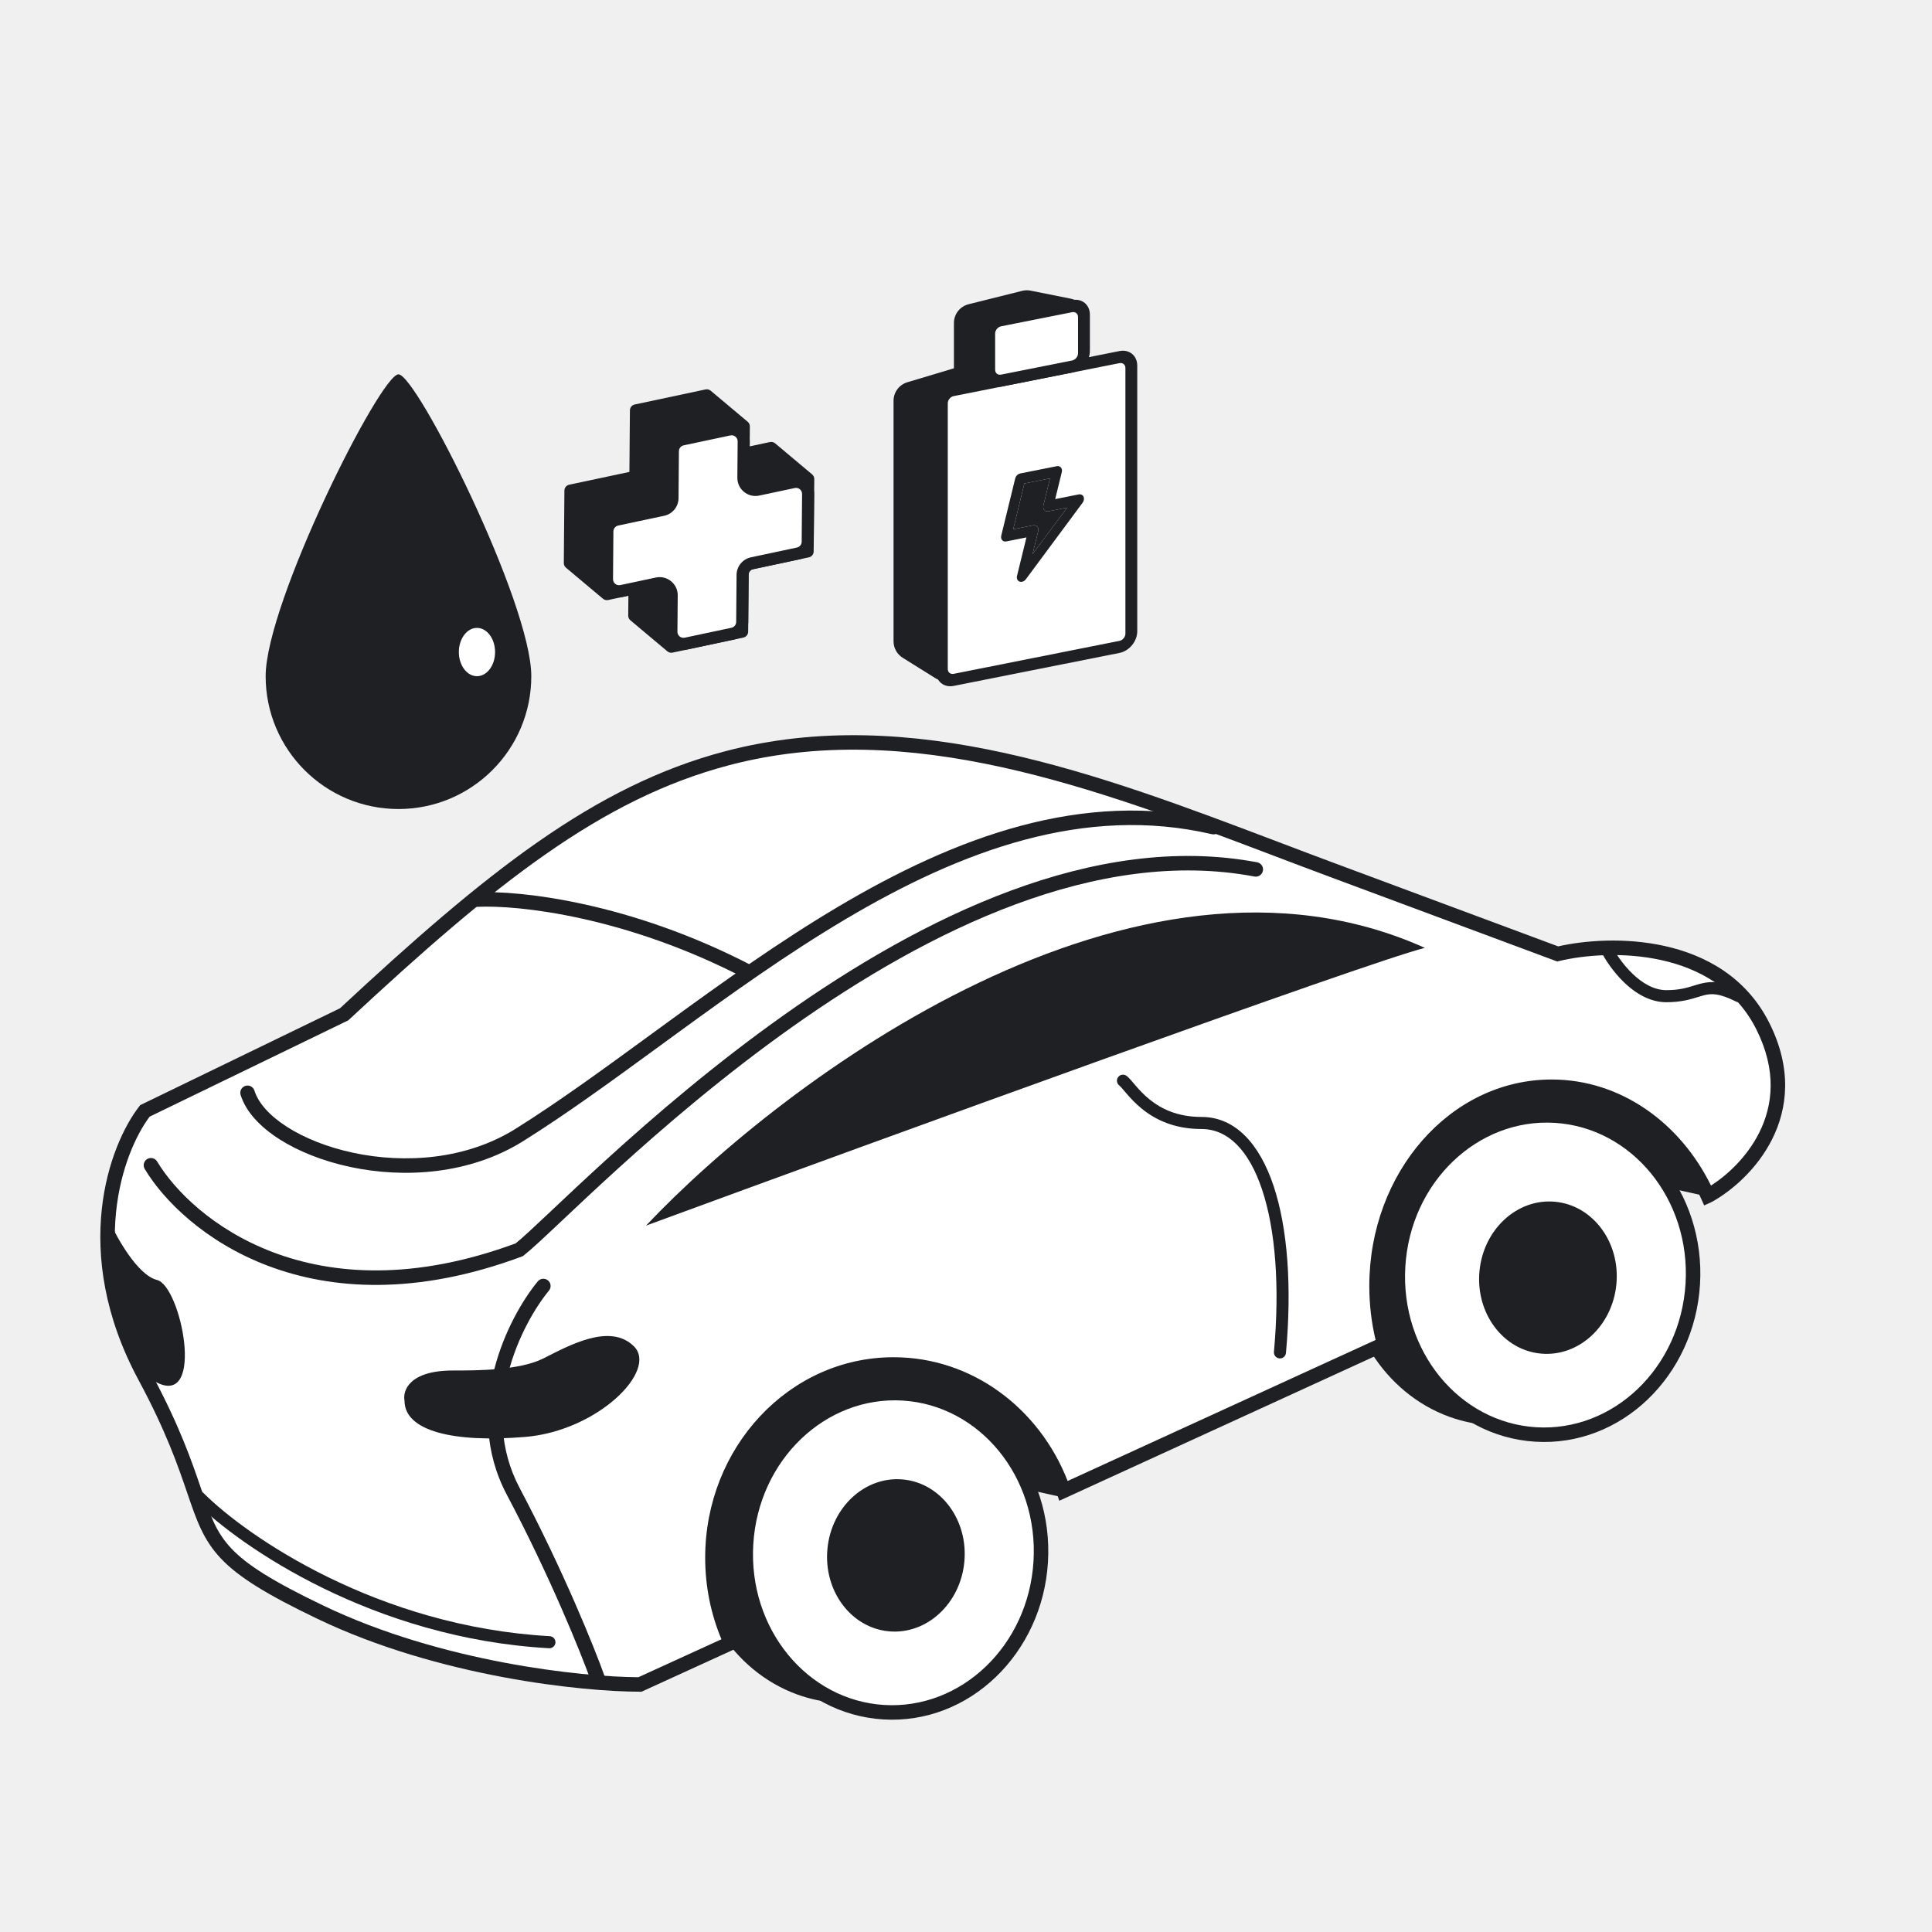
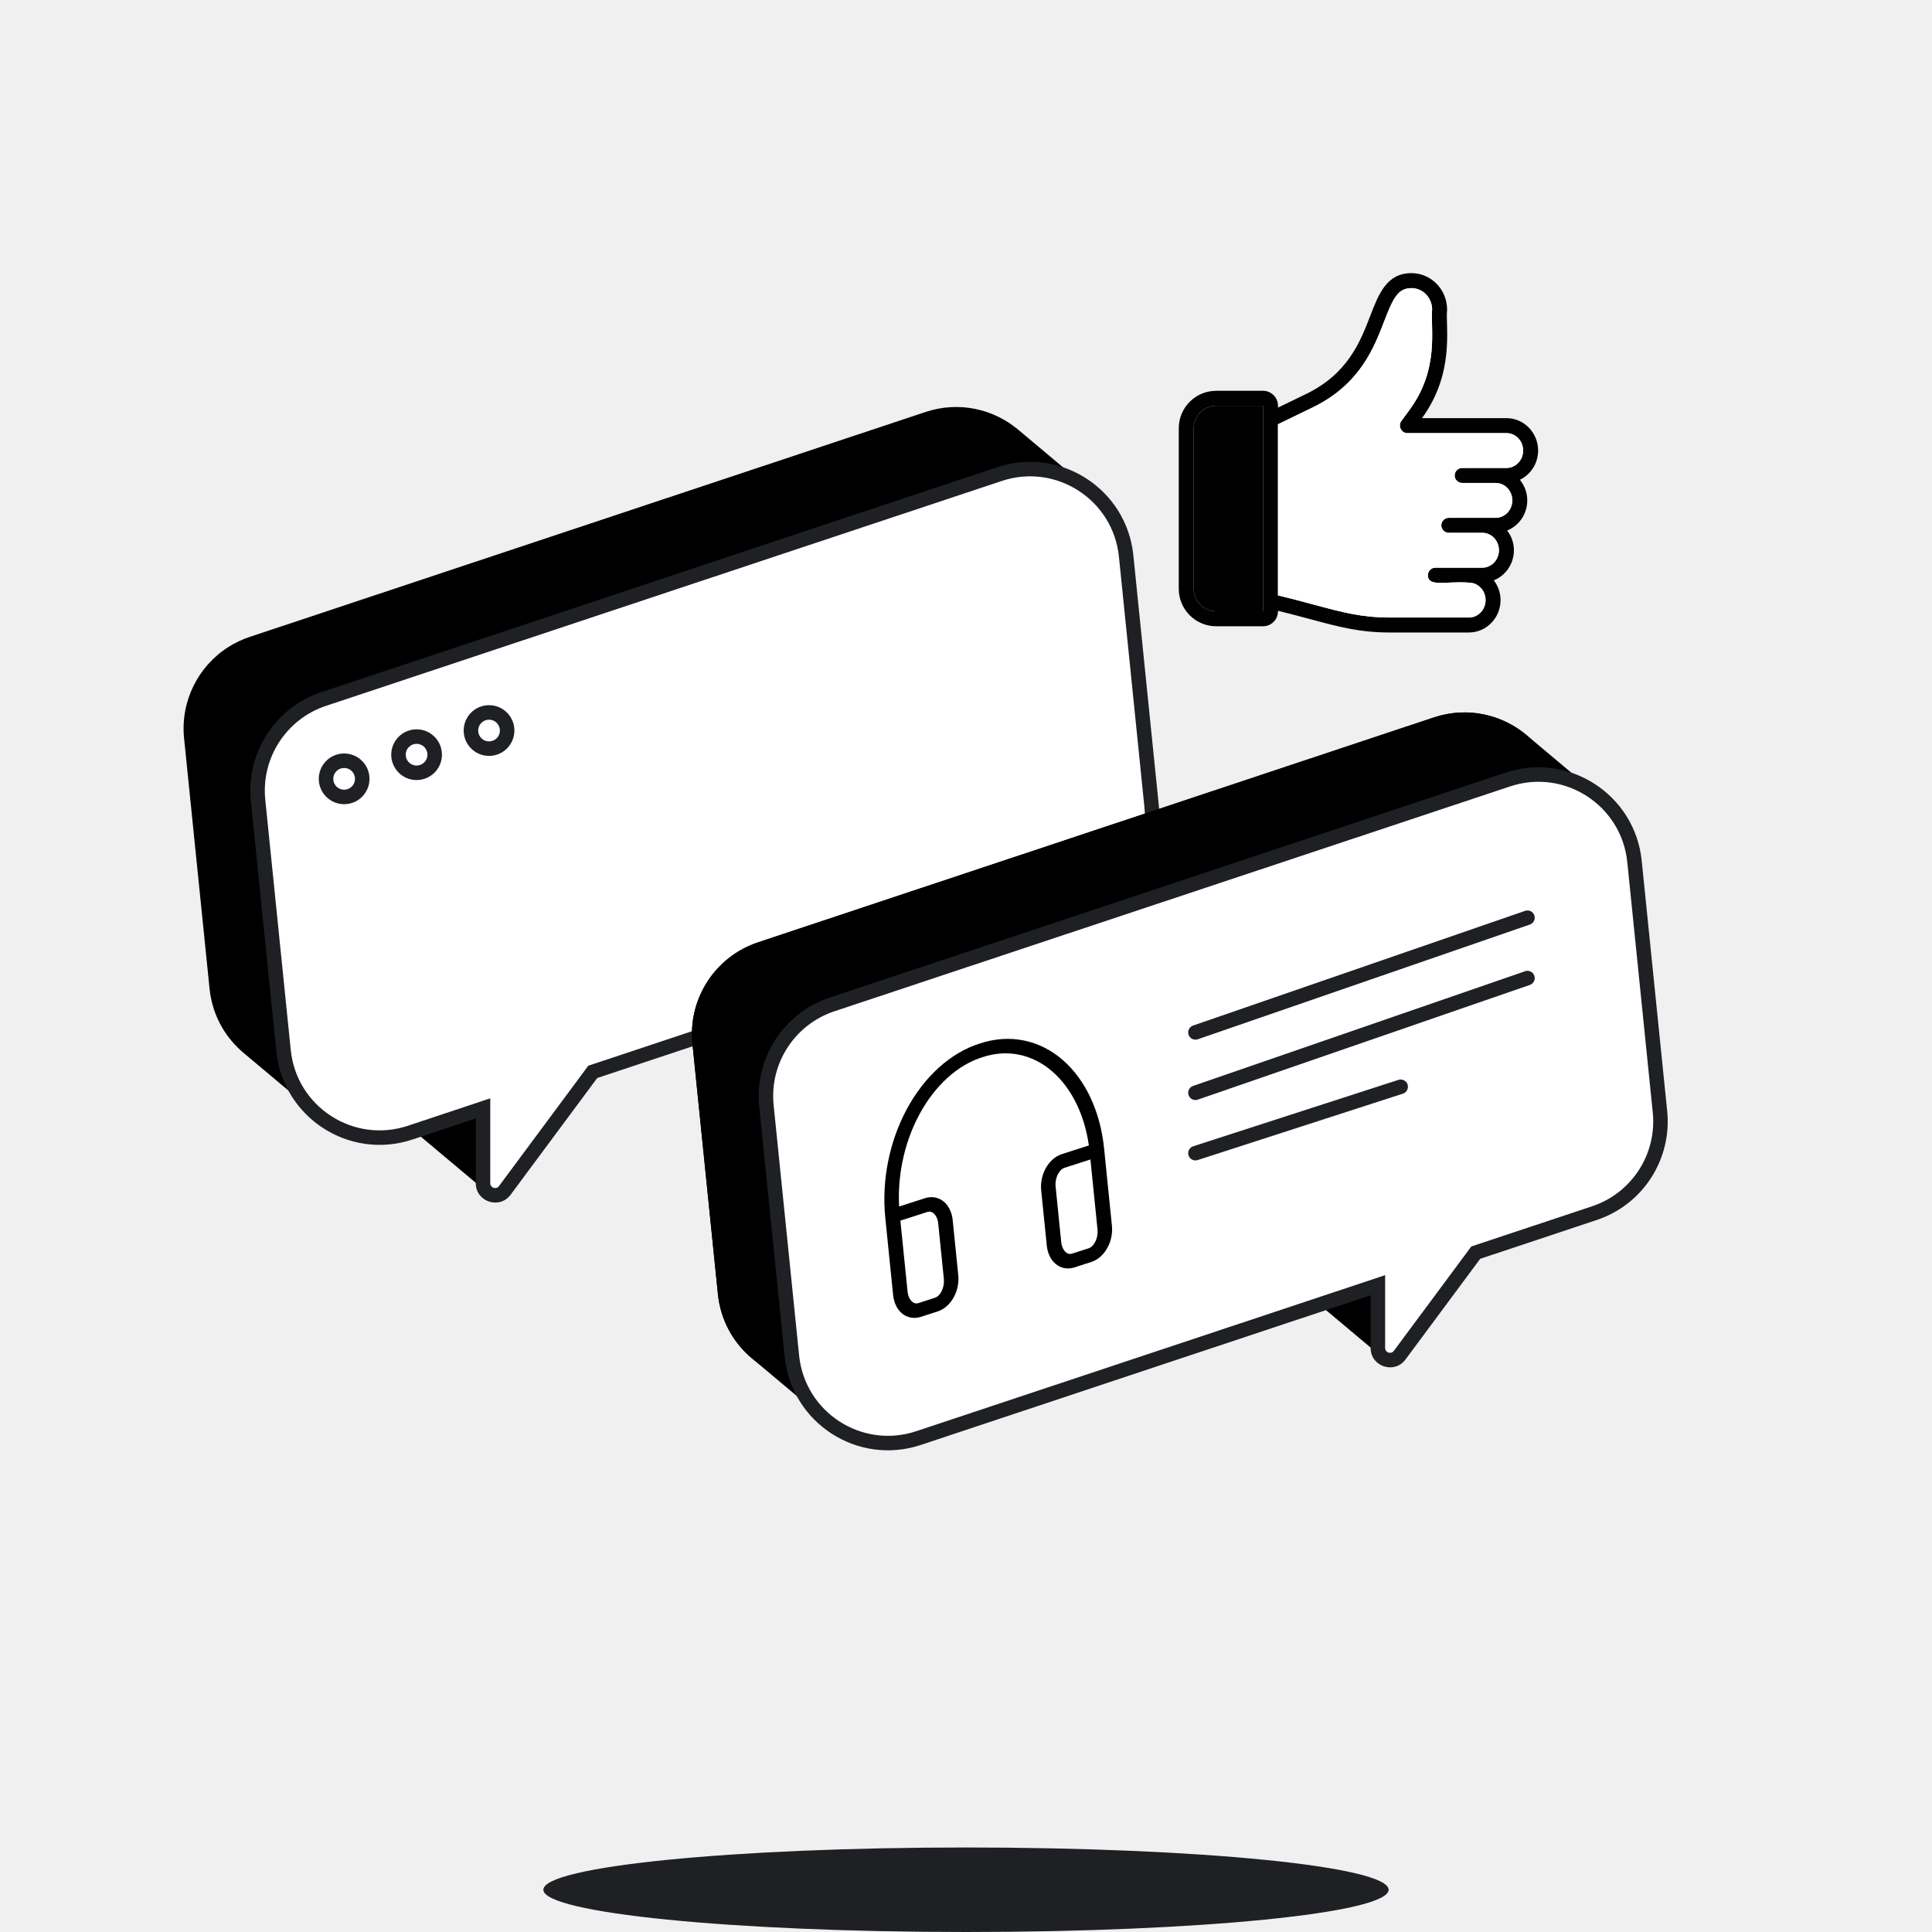
<svg xmlns="http://www.w3.org/2000/svg" width="200" height="200" viewBox="0 0 200 200" fill="none">
-   <path d="M98.75 152.5L110 155V150L103.75 136.25L87.5 139.375L98.75 152.5Z" fill="#1F2024" />
-   <path d="M165 121.25L176.25 123.75V118.75L170 105L153.75 108.125L165 121.25Z" fill="#1F2024" />
-   <path d="M92.791 143.357C99.137 145.665 103.497 152.352 103.038 159.953C102.487 169.068 95.212 176.045 86.788 175.536C85.388 175.451 84.044 175.165 82.78 174.705C76.434 172.397 72.074 165.709 72.533 158.109C73.084 148.994 80.359 142.017 88.783 142.526C90.183 142.611 91.527 142.897 92.791 143.357Z" fill="#1F2024" />
-   <path fill-rule="evenodd" clip-rule="evenodd" d="M88.738 143.275C80.782 142.794 73.811 149.396 73.282 158.154C72.841 165.449 77.026 171.814 83.036 174C84.234 174.436 85.507 174.707 86.833 174.787C94.789 175.268 101.76 168.666 102.289 159.908C102.73 152.613 98.545 146.248 92.535 144.062C91.337 143.626 90.065 143.355 88.738 143.275ZM71.784 158.064C72.357 148.592 79.937 141.24 88.828 141.778C90.302 141.867 91.716 142.168 93.048 142.652C99.729 145.082 104.265 152.092 103.787 159.998C103.214 169.47 95.635 176.822 86.743 176.284C85.27 176.195 83.855 175.894 82.523 175.41C75.842 172.98 71.307 165.97 71.784 158.064Z" fill="#1F2024" />
-   <path d="M107.736 161.663C107.185 170.778 99.91 177.755 91.486 177.246C83.062 176.737 76.68 168.935 77.231 159.819C77.782 150.704 85.057 143.727 93.481 144.236C101.905 144.745 108.287 152.548 107.736 161.663Z" fill="white" />
-   <path fill-rule="evenodd" clip-rule="evenodd" d="M93.436 144.986C85.48 144.505 78.509 151.107 77.98 159.865C77.451 168.624 83.576 176.017 91.531 176.498C99.487 176.979 106.458 170.377 106.988 161.619C107.517 152.86 101.392 145.467 93.436 144.986ZM76.483 159.775C77.055 150.303 84.635 142.951 93.526 143.489C102.418 144.026 109.057 152.237 108.485 161.709C107.912 171.181 100.333 178.533 91.441 177.995C82.549 177.458 75.91 169.247 76.483 159.775Z" fill="#1F2024" />
-   <path d="M99.83 161.667C99.43 166.008 95.932 169.235 92.017 168.874C88.102 168.513 85.252 164.702 85.653 160.36C86.053 156.019 89.551 152.793 93.466 153.153C97.381 153.514 100.23 157.326 99.83 161.667Z" fill="#1F2024" />
-   <path d="M160.292 114.607C166.637 116.915 170.997 123.602 170.538 131.203C169.987 140.318 162.712 147.295 154.288 146.786C152.888 146.701 151.544 146.415 150.28 145.955C143.934 143.647 139.574 136.959 140.033 129.359C140.584 120.244 147.859 113.267 156.283 113.776C157.683 113.861 159.027 114.147 160.292 114.607Z" fill="#1F2024" />
-   <path fill-rule="evenodd" clip-rule="evenodd" d="M156.238 114.525C148.282 114.044 141.311 120.646 140.782 129.404C140.341 136.699 144.527 143.064 150.536 145.25C151.734 145.686 153.006 145.957 154.333 146.037C162.289 146.518 169.26 139.916 169.789 131.158C170.23 123.863 166.045 117.498 160.035 115.312C158.837 114.876 157.565 114.605 156.238 114.525ZM139.284 129.314C139.857 119.842 147.437 112.49 156.328 113.028C157.802 113.117 159.216 113.418 160.548 113.902C167.229 116.332 171.765 123.342 171.287 131.248C170.714 140.72 163.134 148.072 154.243 147.534C152.77 147.445 151.355 147.144 150.023 146.66C143.342 144.23 138.807 137.22 139.284 129.314Z" fill="#1F2024" />
-   <path d="M175.236 132.913C174.685 142.028 167.41 149.005 158.986 148.496C150.562 147.987 144.18 140.185 144.731 131.069C145.282 121.954 152.557 114.977 160.981 115.486C169.405 115.995 175.787 123.798 175.236 132.913Z" fill="white" />
-   <path fill-rule="evenodd" clip-rule="evenodd" d="M160.936 116.236C152.98 115.755 146.009 122.357 145.48 131.115C144.95 139.874 151.076 147.267 159.031 147.748C166.987 148.229 173.958 141.627 174.488 132.869C175.017 124.11 168.892 116.717 160.936 116.236ZM143.983 131.025C144.555 121.553 152.135 114.201 161.026 114.739C169.918 115.276 176.557 123.487 175.985 132.959C175.412 142.431 167.833 149.783 158.941 149.245C150.049 148.708 143.41 140.497 143.983 131.025Z" fill="#1F2024" />
-   <path d="M167.33 132.917C166.93 137.258 163.432 140.485 159.517 140.124C155.602 139.763 152.752 135.952 153.153 131.61C153.553 127.269 157.051 124.043 160.966 124.403C164.881 124.764 167.73 128.576 167.33 132.917Z" fill="#1F2024" />
-   <path fill-rule="evenodd" clip-rule="evenodd" d="M182.5 106.249C187 115.249 180.625 121.666 176.875 123.749L176.791 123.788C173.797 117.089 167.682 112.499 160.625 112.499C150.615 112.499 142.5 121.734 142.5 133.124C142.5 135.215 142.773 137.232 143.281 139.133L110.097 154.33C107.458 146.694 100.575 141.249 92.5 141.249C82.144 141.249 73.75 150.204 73.75 161.249C73.75 164.415 74.439 167.409 75.667 170.069L66.25 174.374C60.416 174.374 45.625 172.874 33.125 166.874C22.672 161.857 22.009 159.916 20.096 154.316C19.149 151.545 17.896 147.878 15 142.499C8 129.499 12.083 118.749 15 114.999L35.625 104.999C50.698 90.98 61.811 82.024 75.305 78.482C94.237 73.513 113.628 80.868 132.164 87.899C134.098 88.633 136.023 89.362 137.936 90.075L161.25 98.749C166.458 97.499 178 97.249 182.5 106.249Z" fill="white" />
-   <path fill-rule="evenodd" clip-rule="evenodd" d="M132.31 87.153L132.431 87.199C134.365 87.933 136.287 88.662 138.198 89.373L161.3 97.969C164.002 97.355 168.187 97.014 172.303 97.924C176.548 98.863 180.79 101.153 183.171 105.915C185.532 110.638 185.052 114.741 183.452 117.93C181.871 121.082 179.217 123.307 177.239 124.406L177.214 124.42L176.415 124.786L176.106 124.095C173.211 117.617 167.336 113.25 160.625 113.25C151.117 113.25 143.25 122.055 143.25 133.125C143.25 135.15 143.515 137.103 144.006 138.941L144.169 139.553L109.659 155.357L109.389 154.576C106.842 147.208 100.221 142 92.5 142C82.604 142 74.5 150.573 74.5 161.25C74.5 164.307 75.166 167.193 76.348 169.756L76.663 170.44L66.413 175.125H66.25C60.347 175.125 45.434 173.616 32.8 167.552C27.571 165.041 24.678 163.252 22.863 161.33C21.039 159.399 20.348 157.376 19.412 154.634L19.386 154.558C18.444 151.802 17.207 148.181 14.34 142.856C7.186 129.571 11.326 118.503 14.408 114.54L14.515 114.402L35.197 104.375C50.222 90.405 61.442 81.347 75.115 77.758C94.279 72.728 113.864 80.156 132.31 87.153ZM131.899 88.601C113.307 81.549 94.153 74.311 75.496 79.209C62.205 82.697 51.216 91.523 36.136 105.55L36.053 105.626L15.488 115.597C12.741 119.261 8.9 129.59 15.66 142.145C18.586 147.577 19.854 151.289 20.806 154.075C21.769 156.895 22.37 158.624 23.953 160.3C25.561 162.002 28.226 163.692 33.45 166.199C45.702 172.08 60.215 173.597 66.088 173.625L74.683 169.696C73.601 167.114 73 164.256 73 161.25C73 149.837 81.686 140.5 92.5 140.5C100.652 140.5 107.602 145.814 110.522 153.312L142.401 138.713C141.976 136.931 141.75 135.057 141.75 133.125C141.75 121.414 150.113 111.75 160.625 111.75C167.757 111.75 173.915 116.216 177.122 122.729C178.805 121.651 180.85 119.772 182.111 117.258C183.511 114.468 183.968 110.863 181.829 106.586C179.71 102.348 175.932 100.263 171.979 99.389C168.012 98.512 163.942 98.876 161.425 99.48L161.203 99.533L137.675 90.778C135.759 90.066 133.832 89.335 131.899 88.601Z" fill="#1F2024" />
-   <path fill-rule="evenodd" clip-rule="evenodd" d="M68.203 108.343C63.313 111.913 58.608 115.348 54.148 118.136C48.627 121.586 41.853 121.999 36.25 120.802C33.443 120.202 30.895 119.192 28.912 117.923C26.947 116.666 25.452 115.098 24.909 113.347C24.786 112.952 25.007 112.532 25.403 112.409C25.799 112.286 26.219 112.507 26.341 112.903C26.736 114.173 27.897 115.493 29.721 116.66C31.527 117.815 33.901 118.766 36.563 119.335C41.897 120.475 48.248 120.055 53.353 116.864C57.764 114.107 62.422 110.706 67.32 107.131C67.942 106.677 68.568 106.22 69.197 105.761C74.773 101.699 80.639 97.5 86.727 93.886C98.89 86.667 112.072 81.703 125.795 84.895C126.199 84.988 126.45 85.391 126.356 85.795C126.262 86.198 125.859 86.449 125.455 86.356C112.304 83.297 99.548 88.021 87.492 95.176C81.471 98.75 75.657 102.911 70.081 106.973C69.452 107.431 68.826 107.888 68.203 108.343Z" fill="#1F2024" />
-   <path fill-rule="evenodd" clip-rule="evenodd" d="M77.154 101.291C64.77 94.851 53.651 93.672 49.411 93.874C48.997 93.894 48.646 93.575 48.626 93.161C48.606 92.747 48.926 92.396 49.339 92.376C53.849 92.161 65.23 93.399 77.846 99.96C78.213 100.151 78.356 100.604 78.165 100.971C77.974 101.339 77.522 101.482 77.154 101.291Z" fill="#1F2024" />
-   <path fill-rule="evenodd" clip-rule="evenodd" d="M57.797 126.717C56.183 128.238 54.949 129.393 54.211 129.968L54.12 130.038L54.012 130.079C32.145 138.215 18.902 127.544 14.982 121.012C14.769 120.656 14.884 120.196 15.239 119.983C15.594 119.77 16.055 119.885 16.268 120.24C19.842 126.197 32.312 136.5 53.379 128.714C54.059 128.17 55.196 127.107 56.769 125.626C56.911 125.491 57.057 125.353 57.207 125.212C58.76 123.748 60.669 121.949 62.875 119.944C67.711 115.548 73.985 110.155 81.129 105.092C95.37 94.998 113.253 86.078 130.139 89.264C130.546 89.341 130.814 89.733 130.737 90.14C130.66 90.547 130.268 90.814 129.861 90.738C113.622 87.674 96.192 96.254 81.996 106.316C74.921 111.331 68.696 116.68 63.883 121.054C61.688 123.049 59.789 124.84 58.235 126.305C58.086 126.445 57.94 126.583 57.797 126.717Z" fill="#1F2024" />
-   <path fill-rule="evenodd" clip-rule="evenodd" d="M56.726 132.546C57.046 132.809 57.092 133.282 56.828 133.602C55.432 135.297 53.581 138.388 52.632 142.077C51.686 145.758 51.648 149.982 53.787 154.024C58.305 162.558 61.528 170.55 62.581 173.498C62.72 173.888 62.517 174.317 62.127 174.456C61.737 174.596 61.307 174.392 61.168 174.002C60.138 171.117 56.944 163.192 52.462 154.726C50.101 150.268 50.167 145.638 51.179 141.704C52.189 137.779 54.15 134.494 55.67 132.648C55.934 132.328 56.407 132.283 56.726 132.546Z" fill="#1F2024" />
-   <path d="M16.25 132.5C14.25 132 12.083 128.125 11.25 126.25C10.833 130.833 12.25 141.125 16.25 143.125C21.25 145.625 18.75 133.125 16.25 132.5Z" fill="#1F2024" />
-   <path d="M46.876 141.874C42.376 141.874 41.668 143.958 41.876 144.999C41.876 148.124 46.876 149.374 54.376 148.749C61.876 148.124 68.126 141.874 65.626 139.374C63.126 136.874 58.751 139.374 56.251 140.624C53.751 141.874 49.376 141.874 46.876 141.874Z" fill="#1F2024" />
-   <path d="M66.875 126.875C81.25 111.666 117.5 84.624 147.5 98.124C141.5 99.624 91.25 117.916 66.875 126.875Z" fill="#1F2024" />
-   <path fill-rule="evenodd" clip-rule="evenodd" d="M115.75 111.5C115.957 111.224 116.349 111.168 116.625 111.375C116.787 111.497 116.946 111.669 117.087 111.83C117.162 111.916 117.253 112.022 117.347 112.133C117.426 112.227 117.508 112.323 117.587 112.413C117.956 112.841 118.413 113.337 118.999 113.811C120.158 114.75 121.846 115.625 124.375 115.625C127.915 115.625 130.409 118.471 131.843 122.771C133.286 127.101 133.752 133.134 133.122 140.057C133.091 140.4 132.787 140.654 132.443 140.622C132.1 140.591 131.846 140.287 131.878 139.943C132.498 133.116 132.026 127.274 130.657 123.166C129.278 119.029 127.085 116.875 124.375 116.875C121.519 116.875 119.561 115.875 118.212 114.783C117.544 114.241 117.031 113.682 116.641 113.231C116.542 113.116 116.458 113.018 116.382 112.928C116.299 112.83 116.225 112.742 116.148 112.655C116.004 112.491 115.921 112.41 115.875 112.375C115.599 112.168 115.543 111.776 115.75 111.5Z" fill="#1F2024" />
-   <path fill-rule="evenodd" clip-rule="evenodd" d="M20.183 154.558C20.427 154.314 20.823 154.314 21.067 154.558C25.564 159.055 39.093 168.386 56.91 169.376C57.254 169.395 57.518 169.69 57.499 170.035C57.48 170.379 57.185 170.643 56.84 170.624C38.657 169.614 24.852 160.111 20.183 155.442C19.939 155.198 19.939 154.802 20.183 154.558Z" fill="#1F2024" />
-   <path fill-rule="evenodd" clip-rule="evenodd" d="M165.971 97.566C166.279 97.412 166.655 97.537 166.809 97.846C167.199 98.626 167.972 99.815 168.996 100.8C170.028 101.792 171.233 102.5 172.5 102.5C173.83 102.5 174.606 102.261 175.349 102.032C175.596 101.956 175.84 101.88 176.099 101.816C176.625 101.684 177.179 101.613 177.866 101.716C178.54 101.817 179.309 102.081 180.28 102.566C180.588 102.72 180.714 103.096 180.559 103.405C180.405 103.713 180.029 103.839 179.721 103.684C178.817 103.232 178.179 103.027 177.681 102.952C177.196 102.88 176.813 102.926 176.402 103.028C176.215 103.075 176.016 103.137 175.798 103.204C175.036 103.441 174.037 103.75 172.5 103.75C170.767 103.75 169.264 102.792 168.129 101.701C166.986 100.602 166.134 99.291 165.691 98.405C165.537 98.096 165.662 97.721 165.971 97.566Z" fill="#1F2024" />
-   <path d="M55 70C55 77.594 48.844 83.75 41.25 83.75C33.656 83.75 27.5 77.594 27.5 70C27.5 62.406 39.375 38.75 41.25 38.75C43.125 38.75 55 62.406 55 70Z" fill="#1F2024" />
-   <path d="M76.943 51.014L73.113 47.8L73.136 44.961L69.663 45.699L69.607 52.574L65.777 49.36L65.833 42.485L73.169 40.926L76.999 44.14L76.976 46.979L79.837 46.371L83.668 49.585L83.606 57.085L76.881 58.514L73.051 55.3L79.776 53.871L79.804 50.406L76.943 51.014Z" fill="#1F2024" />
-   <path d="M76.881 58.514L76.825 65.389L69.489 66.948L65.659 63.734L65.682 60.895L62.821 61.503L58.99 58.289L59.052 50.789L65.777 49.36L69.607 52.574L62.882 54.003L62.854 57.468L65.715 56.86L69.545 60.074L69.522 62.913L72.995 62.175L73.051 55.3L76.881 58.514Z" fill="#1F2024" />
-   <path fill-rule="evenodd" clip-rule="evenodd" d="M73.039 40.314C73.227 40.274 73.423 40.323 73.571 40.447L77.401 43.661C77.544 43.781 77.626 43.958 77.624 44.145L77.607 46.206L79.707 45.76C79.896 45.72 80.092 45.769 80.239 45.892L84.069 49.106C84.212 49.226 84.294 49.404 84.293 49.59L84.231 57.09C84.229 57.383 84.023 57.635 83.736 57.696L77.502 59.021L77.45 65.394C77.448 65.687 77.242 65.939 76.955 66L69.619 67.56C69.431 67.6 69.234 67.551 69.087 67.427L65.257 64.213C65.114 64.093 65.032 63.916 65.034 63.729L65.051 61.668L62.95 62.114C62.762 62.154 62.566 62.105 62.419 61.982L58.589 58.768C58.446 58.648 58.364 58.47 58.365 58.284L58.427 50.784C58.429 50.491 58.635 50.239 58.922 50.178L65.156 48.853L65.208 42.48C65.21 42.187 65.416 41.935 65.703 41.874L73.039 40.314ZM65.608 50.035L59.673 51.296L59.618 58L62.989 60.828L65.552 60.283C65.737 60.244 65.93 60.291 66.077 60.411C66.224 60.531 66.308 60.71 66.307 60.9L66.286 63.445L69.657 66.274L76.204 64.882L76.254 58.804L73.665 56.632L73.62 62.18C73.617 62.473 73.412 62.725 73.125 62.786L69.652 63.525C69.467 63.564 69.273 63.517 69.127 63.397C68.98 63.278 68.895 63.098 68.897 62.908L68.918 60.363L65.547 57.534L62.983 58.079C62.798 58.119 62.605 58.072 62.458 57.952C62.312 57.832 62.227 57.652 62.229 57.463L62.257 53.998C62.259 53.705 62.465 53.453 62.752 53.392L68.223 52.229L65.608 50.035ZM68.993 51.243L66.404 49.071L66.454 42.992L73.001 41.6L76.372 44.429L76.351 46.974C76.35 47.164 76.434 47.344 76.581 47.464C76.728 47.583 76.921 47.63 77.106 47.591L79.669 47.046L83.04 49.874L82.985 56.578L77.05 57.84L74.435 55.645L79.906 54.482C80.193 54.421 80.398 54.169 80.401 53.876L80.429 50.411C80.431 50.222 80.346 50.042 80.2 49.922C80.053 49.802 79.86 49.755 79.674 49.795L77.111 50.34L73.74 47.511L73.761 44.966C73.763 44.776 73.678 44.597 73.531 44.477C73.385 44.357 73.191 44.31 73.006 44.349L69.533 45.088C69.246 45.149 69.041 45.401 69.038 45.694L68.993 51.243ZM70.284 46.206L70.232 52.579C70.229 52.872 70.023 53.124 69.737 53.185L63.503 54.51L63.485 56.695L65.585 56.248C65.773 56.208 65.969 56.257 66.117 56.381L69.947 59.595C70.09 59.715 70.172 59.892 70.17 60.079L70.153 62.14L72.374 61.668L72.426 55.295C72.429 55.002 72.635 54.75 72.921 54.689L79.155 53.364L79.173 51.179L77.073 51.626C76.885 51.666 76.689 51.617 76.541 51.493L72.711 48.279C72.568 48.159 72.486 47.982 72.488 47.795L72.505 45.734L70.284 46.206Z" fill="#1F2024" />
-   <path d="M76.987 45.696C76.994 44.897 76.259 44.297 75.477 44.463L70.646 45.49C70.072 45.612 69.66 46.116 69.656 46.703L69.616 51.57C69.611 52.156 69.199 52.661 68.626 52.782L63.865 53.794C63.291 53.916 62.879 54.421 62.874 55.007L62.834 59.946C62.828 60.745 63.562 61.346 64.344 61.179L68.023 60.397C68.805 60.231 69.54 60.831 69.533 61.63L69.502 65.392C69.496 66.191 70.231 66.791 71.012 66.625L75.844 65.598C76.417 65.476 76.829 64.972 76.834 64.385L76.874 59.518C76.879 58.932 77.29 58.427 77.864 58.306L82.625 57.294C83.199 57.172 83.61 56.667 83.615 56.081L83.656 51.142C83.662 50.343 82.927 49.743 82.146 49.909L78.466 50.691C77.685 50.857 76.95 50.257 76.956 49.458L76.987 45.696Z" fill="white" />
-   <path fill-rule="evenodd" clip-rule="evenodd" d="M76.362 45.691C76.366 45.292 75.998 44.992 75.607 45.075L70.776 46.102C70.489 46.163 70.283 46.415 70.281 46.708L70.241 51.575C70.234 52.455 69.616 53.211 68.756 53.394L63.995 54.406C63.708 54.467 63.502 54.719 63.499 55.012L63.459 59.952C63.456 60.351 63.823 60.651 64.214 60.568L67.894 59.786C69.066 59.537 70.168 60.437 70.158 61.636L70.127 65.397C70.124 65.797 70.492 66.097 70.882 66.014L75.714 64.987C76.001 64.926 76.207 64.674 76.209 64.38L76.249 59.513C76.256 58.634 76.874 57.877 77.734 57.694L82.495 56.682C82.782 56.621 82.988 56.369 82.99 56.076L83.031 51.137C83.034 50.737 82.667 50.437 82.276 50.52L78.596 51.302C77.424 51.552 76.322 50.652 76.331 49.453L76.362 45.691ZM75.347 43.852C76.52 43.603 77.622 44.503 77.612 45.702L77.581 49.463C77.578 49.863 77.945 50.163 78.336 50.08L82.016 49.298C83.188 49.048 84.29 49.948 84.281 51.147L84.24 56.087C84.233 56.966 83.615 57.722 82.755 57.905L77.994 58.917C77.707 58.978 77.501 59.23 77.499 59.523L77.459 64.391C77.452 65.27 76.834 66.026 75.974 66.209L71.142 67.236C69.97 67.486 68.868 66.586 68.877 65.387L68.908 61.625C68.912 61.226 68.544 60.926 68.153 61.009L64.474 61.791C63.301 62.04 62.199 61.14 62.209 59.941L62.25 55.002C62.257 54.123 62.874 53.366 63.735 53.183L68.496 52.171C68.782 52.11 68.988 51.858 68.991 51.565L69.031 46.698C69.038 45.818 69.656 45.062 70.516 44.879L75.347 43.852Z" fill="#1F2024" />
-   <path d="M51.25 67.5C51.25 68.881 50.41 70 49.375 70C48.34 70 47.5 68.881 47.5 67.5C47.5 66.119 48.34 65 49.375 65C50.41 65 51.25 66.119 51.25 67.5Z" fill="white" />
-   <path d="M93.44 68.088L96.801 70.188C97.249 70.468 97.789 70.559 98.304 70.442L109.748 67.841C110.633 67.64 111.272 66.868 111.303 65.96L112.441 32.947C112.475 31.968 111.795 31.109 110.835 30.917L106.691 30.088C106.401 30.03 106.101 30.037 105.814 30.109L100.265 31.496C99.375 31.719 98.75 32.519 98.75 33.437V38.125L93.925 39.572C93.079 39.826 92.5 40.605 92.5 41.488V66.391C92.5 67.081 92.855 67.722 93.44 68.088Z" fill="#1F2024" />
-   <path d="M97.5 41.875C97.5 41.185 98.049 40.516 98.726 40.381L115.89 36.967C116.567 36.832 117.116 37.283 117.116 37.973V65.473C117.116 66.163 116.567 66.832 115.89 66.967L98.726 70.381C98.049 70.516 97.5 70.065 97.5 69.375V41.875Z" fill="white" />
-   <path fill-rule="evenodd" clip-rule="evenodd" d="M96.887 41.996C96.887 40.961 97.71 39.957 98.726 39.755L115.889 36.341C116.905 36.139 117.728 36.815 117.728 37.85V65.35C117.728 66.386 116.905 67.389 115.889 67.591L98.726 71.005C97.71 71.207 96.887 70.532 96.887 69.496V41.996ZM98.726 41.005C98.387 41.073 98.113 41.407 98.113 41.752V69.252C98.113 69.597 98.387 69.823 98.726 69.755L115.889 66.341C116.228 66.274 116.502 65.939 116.502 65.594V38.094C116.502 37.749 116.228 37.524 115.889 37.591L98.726 41.005Z" fill="#1F2024" />
-   <path d="M102.404 38.4C102.404 39.091 102.953 39.541 103.63 39.407L110.986 37.943C111.663 37.809 112.212 37.14 112.212 36.45V32.7C112.212 32.009 111.663 31.559 110.986 31.693L103.63 33.157C102.953 33.291 102.404 33.96 102.404 34.65V38.4Z" fill="white" />
-   <path fill-rule="evenodd" clip-rule="evenodd" d="M101.791 38.522C101.791 39.557 102.614 40.233 103.63 40.031L110.986 38.568C112.002 38.365 112.825 37.362 112.825 36.327V32.577C112.825 31.541 112.002 30.866 110.986 31.067L103.63 32.531C102.614 32.733 101.791 33.736 101.791 34.772V38.522ZM103.63 38.781C103.291 38.848 103.017 38.623 103.017 38.278V34.528C103.017 34.182 103.291 33.848 103.63 33.781L110.986 32.318C111.324 32.25 111.599 32.475 111.599 32.821V36.571C111.599 36.916 111.324 37.25 110.986 37.318L103.63 38.781Z" fill="#1F2024" />
-   <path d="M112.169 51.42C112.129 51.332 112.064 51.262 111.981 51.219C111.898 51.176 111.801 51.161 111.7 51.176L109.234 51.666L109.918 48.865C109.94 48.777 109.943 48.689 109.927 48.607C109.911 48.525 109.877 48.452 109.826 48.394C109.776 48.336 109.712 48.293 109.638 48.27C109.564 48.246 109.483 48.243 109.401 48.259L105.631 49.009C105.51 49.029 105.391 49.091 105.293 49.186C105.195 49.281 105.125 49.403 105.093 49.532L103.65 55.443C103.628 55.531 103.625 55.619 103.641 55.7C103.657 55.782 103.691 55.855 103.741 55.914C103.792 55.973 103.857 56.015 103.932 56.038C104.007 56.062 104.089 56.065 104.172 56.048L106.256 55.633L105.281 59.617C105.25 59.746 105.258 59.874 105.306 59.981C105.353 60.088 105.437 60.168 105.544 60.207C105.65 60.247 105.773 60.243 105.893 60.198C106.012 60.153 106.121 60.068 106.202 59.957L112.072 52.041C112.142 51.947 112.188 51.839 112.205 51.729C112.222 51.618 112.21 51.511 112.169 51.42ZM106.897 57.35L107.473 54.986C107.495 54.898 107.498 54.81 107.482 54.728C107.466 54.647 107.432 54.574 107.382 54.515C107.331 54.457 107.267 54.415 107.193 54.391C107.12 54.368 107.038 54.364 106.956 54.38L104.888 54.792L106.041 50.052L108.696 49.524L108.012 52.326C107.99 52.415 107.987 52.505 108.004 52.587C108.021 52.67 108.057 52.744 108.11 52.802C108.162 52.861 108.229 52.903 108.306 52.924C108.382 52.946 108.466 52.947 108.55 52.927L110.473 52.545L106.897 57.35Z" fill="#1F2024" />
-   <path d="M106.897 57.35L107.473 54.986C107.495 54.898 107.498 54.81 107.482 54.728C107.466 54.647 107.432 54.574 107.382 54.515C107.331 54.457 107.267 54.415 107.193 54.391C107.12 54.368 107.038 54.364 106.956 54.38L104.888 54.792L106.041 50.052L108.696 49.524L108.012 52.326C107.99 52.415 107.987 52.505 108.004 52.587C108.021 52.67 108.057 52.744 108.11 52.802C108.162 52.861 108.229 52.903 108.306 52.924C108.382 52.946 108.466 52.947 108.55 52.927L110.473 52.545L106.897 57.35Z" fill="#1F2024" />
+   <path d="M113.053 50.9L105.426 44.499C105.419 44.494 105.412 44.488 105.405 44.482C102.86 42.347 99.285 41.492 95.811 42.648L25.847 65.932C25.847 65.932 25.847 65.932 25.847 65.932C25.053 66.196 24.311 66.552 23.63 66.986C20.5 68.979 18.666 72.606 19.056 76.433L21.693 102.346C21.71 102.517 21.732 102.685 21.757 102.853C22.139 105.36 23.419 107.489 25.205 108.988L32.866 115.416C35.411 117.551 38.986 118.406 42.46 117.25L42.892 117.106L50.438 123.438C50.947 123.865 51.782 123.872 52.257 123.231L61.362 110.959L112.424 93.966C116.867 92.488 119.689 88.124 119.215 83.465L116.578 57.552C116.3 54.825 114.972 52.509 113.066 50.91L113.053 50.9Z" fill="black" />
+   <path fill-rule="evenodd" clip-rule="evenodd" d="M33.507 72.36C29.064 73.839 26.242 78.202 26.716 82.861L29.353 108.774C30.002 115.144 36.385 119.272 42.459 117.25L50.003 114.74L50.003 122.486C50.003 123.691 51.539 124.198 52.257 123.231L61.362 110.96L112.424 93.966C116.867 92.488 119.689 88.124 119.215 83.466L116.577 57.552C115.929 51.183 109.546 47.055 103.471 49.076L33.507 72.36Z" fill="white" />
+   <path fill-rule="evenodd" clip-rule="evenodd" d="M33.743 73.072C29.633 74.439 27.023 78.476 27.461 82.785L30.099 108.698C30.698 114.59 36.603 118.409 42.222 116.539L50.752 113.7L50.752 122.486C50.752 122.968 51.367 123.171 51.654 122.784L60.9 110.323L112.187 93.255C116.296 91.887 118.907 87.851 118.468 83.542L115.831 57.628C115.231 51.737 109.327 47.918 103.708 49.788L33.743 73.072ZM25.969 82.937C25.459 77.929 28.493 73.238 33.269 71.648L103.234 48.365C109.764 46.192 116.626 50.629 117.323 57.476L119.961 83.39C120.47 88.398 117.437 93.089 112.66 94.678L61.823 111.597L52.859 123.678C51.71 125.226 49.252 124.414 49.252 122.486L49.252 115.78L42.696 117.962C36.166 120.135 29.303 115.697 28.607 108.85L25.969 82.937Z" fill="#1F2024" />
+   <path d="M160.994 80.331C159.419 80.051 157.747 80.146 156.097 80.695L148.436 74.267C151.91 73.111 155.485 73.966 158.03 76.101L158.033 76.104L165.691 82.529C167.597 84.128 168.925 86.444 169.203 89.171L171.84 115.084C172.314 119.743 169.492 124.107 165.049 125.585L152.77 129.672L144.893 140.288C144.418 140.929 143.583 140.922 143.074 140.495L136.592 135.056L95.085 148.869C91.611 150.025 88.036 149.17 85.491 147.035L77.83 140.607C75.924 139.008 74.596 136.692 74.318 133.965L71.681 108.052L79.341 114.48L81.979 140.393C82.065 141.24 82.252 142.047 82.527 142.806C84.102 143.086 85.774 142.99 87.424 142.441L134.979 126.615L139.681 130.561L145.11 123.244L157.389 119.157C161.832 117.679 164.654 113.315 164.18 108.657L161.542 82.743C161.456 81.896 161.269 81.089 160.994 80.331Z" fill="black" />
+   <path d="M78.472 97.551C74.029 99.029 71.207 103.393 71.681 108.052L79.341 114.48C78.867 109.821 81.689 105.457 86.132 103.979L156.097 80.695L148.436 74.267L78.472 97.551Z" fill="black" />
+   <path d="M78.472 97.551C74.029 99.029 71.207 103.393 71.681 108.052L74.318 133.965C74.596 136.692 75.924 139.008 77.83 140.607C80.376 142.742 83.951 143.597 87.424 142.441L134.979 126.615L134.979 133.115C134.979 133.522 135.154 133.849 135.413 134.067C135.923 134.494 136.757 134.501 137.233 133.86L145.11 123.244L157.389 119.157C161.832 117.679 164.654 113.315 164.18 108.657L161.542 82.743C161.265 80.016 159.936 77.7 158.03 76.101C155.485 73.966 151.91 73.111 148.436 74.267L78.472 97.551Z" fill="black" />
+   <path fill-rule="evenodd" clip-rule="evenodd" d="M86.132 103.979C81.689 105.458 78.867 109.821 79.341 114.48L81.978 140.393C82.626 146.763 89.01 150.891 95.085 148.869L142.639 133.044L142.639 139.543C142.639 140.748 144.175 141.256 144.893 140.288L152.77 129.672L165.049 125.586C169.492 124.107 172.314 119.743 171.84 115.085L169.202 89.171C168.554 82.802 162.171 78.674 156.096 80.695L86.132 103.979Z" fill="white" />
+   <path fill-rule="evenodd" clip-rule="evenodd" d="M86.368 104.691C82.258 106.059 79.648 110.095 80.086 114.404L82.724 140.318C83.323 146.209 89.228 150.028 94.847 148.158L143.388 132.004L143.388 139.544C143.388 140.025 144.003 140.228 144.29 139.841L152.308 129.035L164.812 124.874C168.921 123.506 171.532 119.47 171.093 115.161L168.456 89.247C167.856 83.356 161.952 79.537 156.333 81.407L86.368 104.691ZM78.594 114.556C78.085 109.548 81.118 104.857 85.894 103.268L155.859 79.984C162.389 77.811 169.251 82.248 169.948 89.096L172.586 115.009C173.095 120.017 170.062 124.708 165.285 126.297L153.231 130.309L145.495 140.735C144.346 142.283 141.888 141.471 141.888 139.544L141.888 134.084L95.321 149.581C88.79 151.754 81.928 147.317 81.232 140.47L78.594 114.556Z" fill="#1F2024" />
+   <path d="M100 200C124.162 200 143.75 198.041 143.75 195.625C143.75 193.209 124.162 191.25 100 191.25C75.838 191.25 56.25 193.209 56.25 195.625C56.25 198.041 75.838 200 100 200Z" fill="#1F2024" />
+   <path d="M37.5 80.625C37.5 81.66 36.66 82.5 35.625 82.5C34.59 82.5 33.75 81.66 33.75 80.625C33.75 79.59 34.59 78.75 35.625 78.75C36.66 78.75 37.5 79.59 37.5 80.625Z" fill="white" />
+   <path fill-rule="evenodd" clip-rule="evenodd" d="M35.625 79.5C35.004 79.5 34.5 80.004 34.5 80.625C34.5 81.246 35.004 81.75 35.625 81.75C36.246 81.75 36.75 81.246 36.75 80.625C36.75 80.004 36.246 79.5 35.625 79.5ZM33 80.625C33 79.175 34.175 78 35.625 78C37.075 78 38.25 79.175 38.25 80.625C38.25 82.075 37.075 83.25 35.625 83.25C34.175 83.25 33 82.075 33 80.625Z" fill="#1F2024" />
+   <path d="M45 78.125C45 79.16 44.16 80 43.125 80C42.09 80 41.25 79.16 41.25 78.125C41.25 77.09 42.09 76.25 43.125 76.25C44.16 76.25 45 77.09 45 78.125Z" fill="white" />
+   <path fill-rule="evenodd" clip-rule="evenodd" d="M43.125 77C42.504 77 42 77.504 42 78.125C42 78.746 42.504 79.25 43.125 79.25C43.746 79.25 44.25 78.746 44.25 78.125C44.25 77.504 43.746 77 43.125 77ZM40.5 78.125C40.5 76.675 41.675 75.5 43.125 75.5C44.575 75.5 45.75 76.675 45.75 78.125C45.75 79.575 44.575 80.75 43.125 80.75C41.675 80.75 40.5 79.575 40.5 78.125Z" fill="#1F2024" />
+   <path d="M52.5 75.625C52.5 76.66 51.66 77.5 50.625 77.5C49.59 77.5 48.75 76.66 48.75 75.625C48.75 74.59 49.59 73.75 50.625 73.75C51.66 73.75 52.5 74.59 52.5 75.625Z" fill="white" />
+   <path fill-rule="evenodd" clip-rule="evenodd" d="M50.625 74.5C50.004 74.5 49.5 75.004 49.5 75.625C49.5 76.246 50.004 76.75 50.625 76.75C51.246 76.75 51.75 76.246 51.75 75.625C51.75 75.004 51.246 74.5 50.625 74.5ZM48 75.625C48 74.175 49.175 73 50.625 73C52.075 73 53.25 74.175 53.25 75.625C53.25 77.075 52.075 78.25 50.625 78.25C49.175 78.25 48 77.075 48 75.625Z" fill="#1F2024" />
+   <path fill-rule="evenodd" clip-rule="evenodd" d="M101.447 108.017C102.961 107.516 104.501 107.411 105.973 107.707C107.445 108.002 108.81 108.689 109.994 109.711C111.178 110.733 112.161 112.072 112.896 113.644C113.63 115.215 114.104 116.994 114.295 118.878L115.107 126.892C115.182 127.636 115.032 128.437 114.664 129.13C114.295 129.822 113.705 130.403 112.973 130.638L111.223 131.202C110.477 131.442 109.766 131.265 109.247 130.814C108.738 130.37 108.438 129.689 108.363 128.947L107.783 123.223C107.708 122.48 107.858 121.679 108.226 120.986C108.595 120.293 109.185 119.713 109.917 119.477L112.719 118.575C112.507 117.083 112.1 115.682 111.517 114.434C110.847 113.001 109.961 111.804 108.92 110.905C107.878 110.006 106.705 109.425 105.473 109.177C104.243 108.931 102.968 109.019 101.716 109.435L101.701 109.44L101.701 109.44C100.447 109.831 99.221 110.548 98.096 111.565C96.97 112.583 95.969 113.881 95.158 115.393C94.347 116.906 93.748 118.596 93.4 120.366C93.103 121.87 92.995 123.403 93.077 124.898L95.76 124.034C96.505 123.794 97.217 123.971 97.736 124.422C98.245 124.866 98.545 125.547 98.62 126.288L99.2 132.013C99.275 132.756 99.125 133.557 98.757 134.25C98.388 134.943 97.798 135.523 97.066 135.759L95.316 136.322C94.57 136.562 93.858 136.386 93.34 135.934C92.831 135.49 92.531 134.809 92.456 134.068L91.644 126.054C91.453 124.17 91.549 122.213 91.927 120.293C92.304 118.373 92.958 116.522 93.855 114.848C94.753 113.173 95.88 111.7 97.182 110.524C98.482 109.348 99.931 108.491 101.447 108.017ZM93.207 126.361L93.951 133.703C93.998 134.176 94.185 134.541 94.419 134.745C94.644 134.941 94.871 134.96 95.054 134.902L96.804 134.338C97 134.275 97.251 134.087 97.451 133.709C97.652 133.332 97.753 132.85 97.705 132.378L97.125 126.654C97.077 126.181 96.89 125.815 96.657 125.612C96.432 125.416 96.204 125.396 96.022 125.455L93.207 126.361ZM112.88 120.028L110.179 120.897C109.983 120.961 109.732 121.149 109.532 121.527C109.331 121.904 109.23 122.386 109.278 122.858L109.858 128.582C109.906 129.055 110.093 129.421 110.326 129.624C110.551 129.82 110.779 129.84 110.961 129.781L112.711 129.218C112.907 129.155 113.158 128.966 113.359 128.589C113.559 128.211 113.66 127.729 113.612 127.258L112.88 120.028Z" fill="black" />
+   <path d="M155.955 43.286H147.206C150.642 38.552 149.626 33.837 149.799 32.131C149.801 32.105 149.803 32.078 149.803 32.052C149.803 29.97 148.149 28.275 146.117 28.275C143.554 28.275 142.726 30.421 141.85 32.692C140.819 35.365 139.536 38.691 135.199 40.79L132.296 42.197V42.005C132.296 41.15 131.601 40.455 130.746 40.455H125.9C123.764 40.455 122.025 42.194 122.025 44.33V60.956C122.025 63.093 123.764 64.831 125.9 64.831H130.746C131.601 64.831 132.296 64.136 132.296 63.281V63.229C133.575 63.542 134.686 63.84 135.681 64.107C138.631 64.902 140.762 65.475 143.874 65.475H152.063C153.868 65.475 155.336 63.97 155.336 62.12C155.336 61.348 155.07 60.645 154.64 60.077C155.855 59.587 156.719 58.378 156.719 56.961C156.719 56.188 156.453 55.485 156.024 54.917C157.238 54.426 158.103 53.218 158.103 51.801C158.103 50.987 157.808 50.25 157.336 49.669C158.448 49.133 159.225 47.981 159.225 46.64C159.225 44.79 157.759 43.286 155.955 43.286ZM125.9 63.281C124.618 63.281 123.575 62.238 123.575 60.956V44.33C123.575 43.048 124.618 42.005 125.9 42.005H130.746V43.433V62.245L130.747 62.249V63.281L125.9 63.281ZM155.955 48.443C155.876 48.443 151.282 48.446 151.361 48.446C150.933 48.446 150.586 48.793 150.586 49.221C150.586 49.649 150.933 49.996 151.361 49.996H154.831C155.78 49.996 156.553 50.806 156.553 51.801C156.553 52.796 155.78 53.606 154.831 53.606C154.312 53.606 149.79 53.606 149.978 53.606C149.549 53.606 149.203 53.953 149.203 54.381C149.203 54.809 149.549 55.156 149.978 55.156C150.222 55.156 153.563 55.156 153.448 55.156C154.397 55.156 155.17 55.965 155.17 56.961C155.17 57.956 154.397 58.766 153.448 58.766C152.928 58.766 148.407 58.766 148.594 58.766C148.166 58.766 147.819 59.113 147.819 59.541C147.819 60.83 149.759 60.127 152.063 60.316C153.013 60.316 153.786 61.125 153.786 62.12C153.786 63.116 153.013 63.925 152.063 63.925H143.874C140.967 63.925 139.025 63.402 136.084 62.611C134.984 62.315 133.754 61.984 132.296 61.633V43.919L135.875 42.185C140.762 39.819 142.227 36.022 143.296 33.25C144.189 30.937 144.681 29.825 146.117 29.825C147.283 29.825 148.235 30.806 148.253 32.018C148.07 33.994 149.047 38.164 145.912 42.434L145.056 43.603C144.699 44.091 145.064 44.836 145.681 44.836H155.955C156.903 44.836 157.675 45.645 157.675 46.64C157.675 47.634 156.903 48.443 155.955 48.443Z" fill="#010101" />
+   <path d="M155.955 48.443L151.361 48.446C150.933 48.446 150.586 48.793 150.586 49.221C150.586 49.649 150.933 49.996 151.361 49.996H154.831C155.78 49.996 156.553 50.806 156.553 51.801C156.553 52.796 155.78 53.606 154.831 53.606H149.978C149.549 53.606 149.203 53.953 149.203 54.381C149.203 54.809 149.549 55.156 149.978 55.156H153.448C154.397 55.156 155.17 55.965 155.17 56.961C155.17 57.956 154.397 58.766 153.448 58.766H148.594C148.166 58.766 147.819 59.113 147.819 59.541C147.819 60.83 149.759 60.127 152.063 60.316C153.013 60.316 153.786 61.125 153.786 62.12C153.786 63.116 153.013 63.925 152.063 63.925H143.874C140.967 63.925 139.025 63.402 136.084 62.611C134.984 62.315 133.754 61.984 132.296 61.633V43.919L135.875 42.185C140.762 39.819 142.227 36.022 143.296 33.25C144.189 30.937 144.681 29.825 146.117 29.825C147.283 29.825 148.235 30.806 148.253 32.018C148.07 33.994 149.047 38.164 145.912 42.434L145.056 43.603C144.699 44.091 145.064 44.836 145.681 44.836H155.955C156.903 44.836 157.675 45.645 157.675 46.64C157.675 47.634 156.903 48.443 155.955 48.443Z" fill="white" />
+   <path d="M125.9 63.281C124.618 63.281 123.575 62.238 123.575 60.956V44.33C123.575 43.048 124.618 42.005 125.9 42.005H130.746V43.433V62.245L130.747 62.249V63.281L125.9 63.281Z" fill="#010101" />
+   <path fill-rule="evenodd" clip-rule="evenodd" d="M158.834 94.755C158.969 95.147 158.762 95.574 158.37 95.709L123.995 107.584C123.604 107.719 123.177 107.512 123.041 107.12C122.906 106.729 123.114 106.302 123.505 106.166L157.88 94.291C158.272 94.156 158.699 94.364 158.834 94.755Z" fill="#1F2024" />
+   <path fill-rule="evenodd" clip-rule="evenodd" d="M158.834 101.005C158.969 101.397 158.762 101.824 158.37 101.959L123.995 113.834C123.604 113.969 123.177 113.762 123.041 113.37C122.906 112.979 123.114 112.552 123.505 112.416L157.88 100.541C158.272 100.406 158.699 100.614 158.834 101.005Z" fill="#1F2024" />
+   <path fill-rule="evenodd" clip-rule="evenodd" d="M145.714 112.269C145.841 112.663 145.625 113.086 145.231 113.214L123.981 120.089C123.587 120.216 123.164 120 123.037 119.606C122.909 119.212 123.125 118.789 123.519 118.662L144.769 111.787C145.163 111.659 145.586 111.875 145.714 112.269Z" fill="#1F2024" />
</svg>
